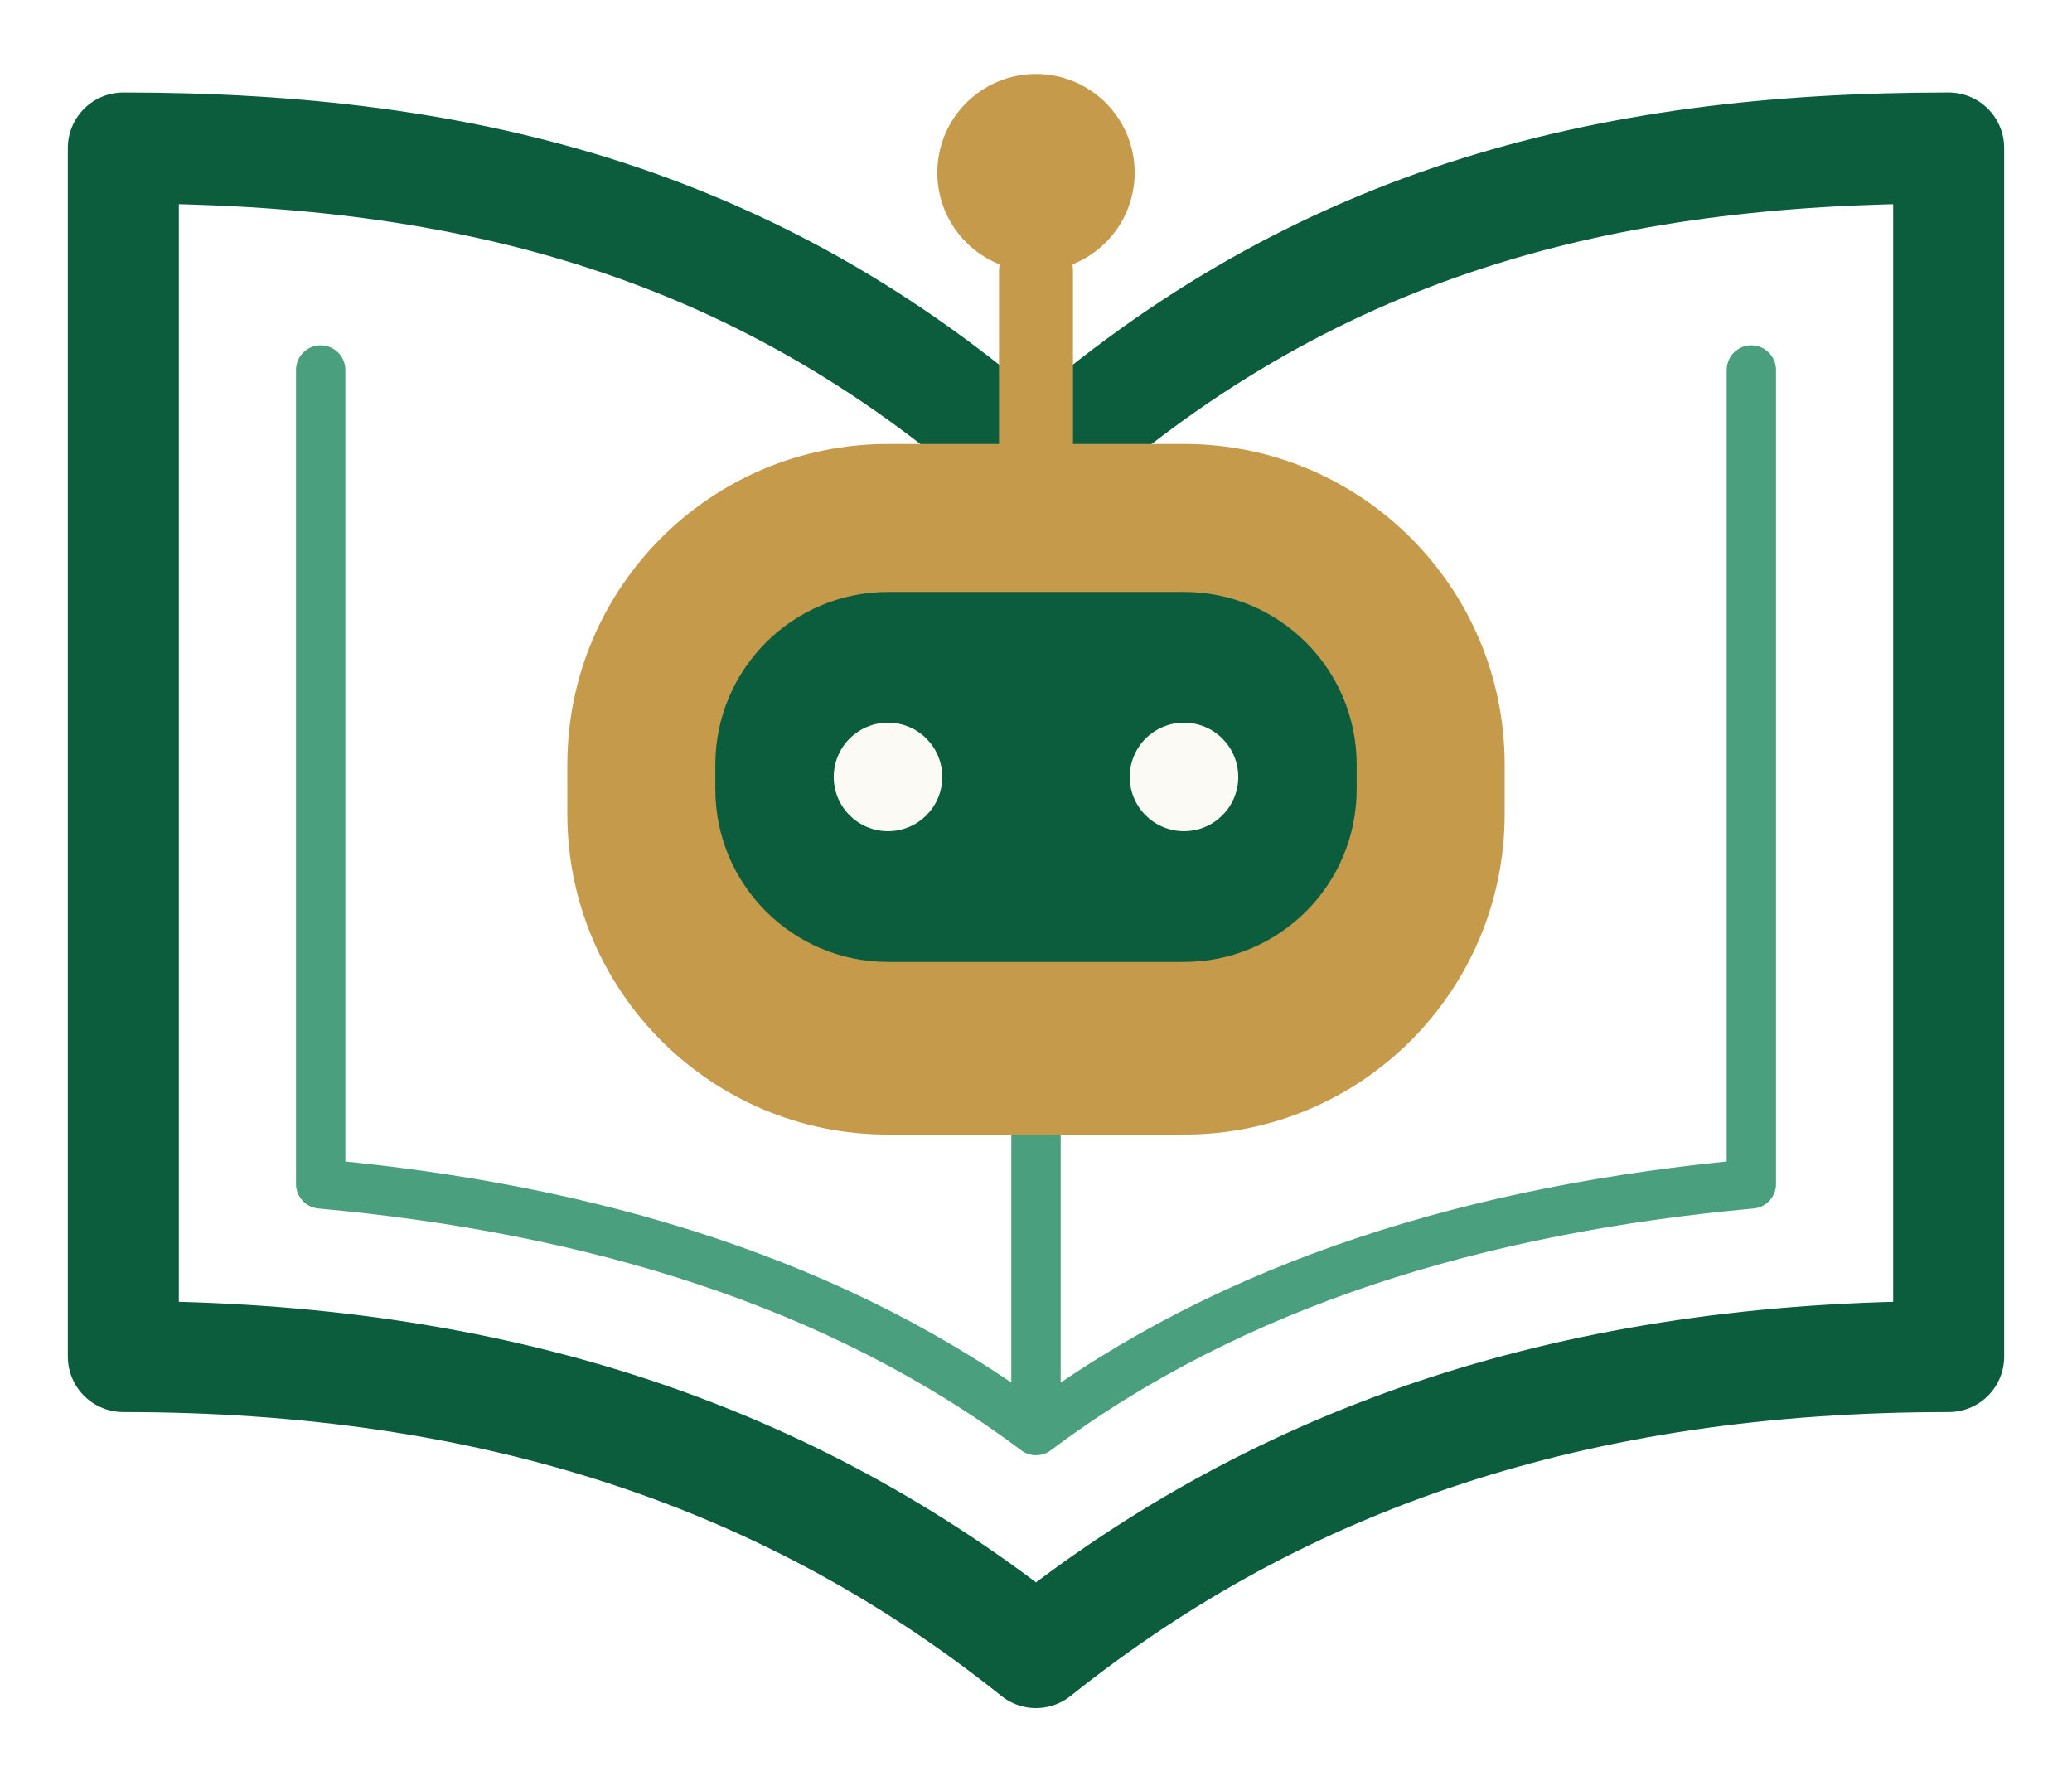
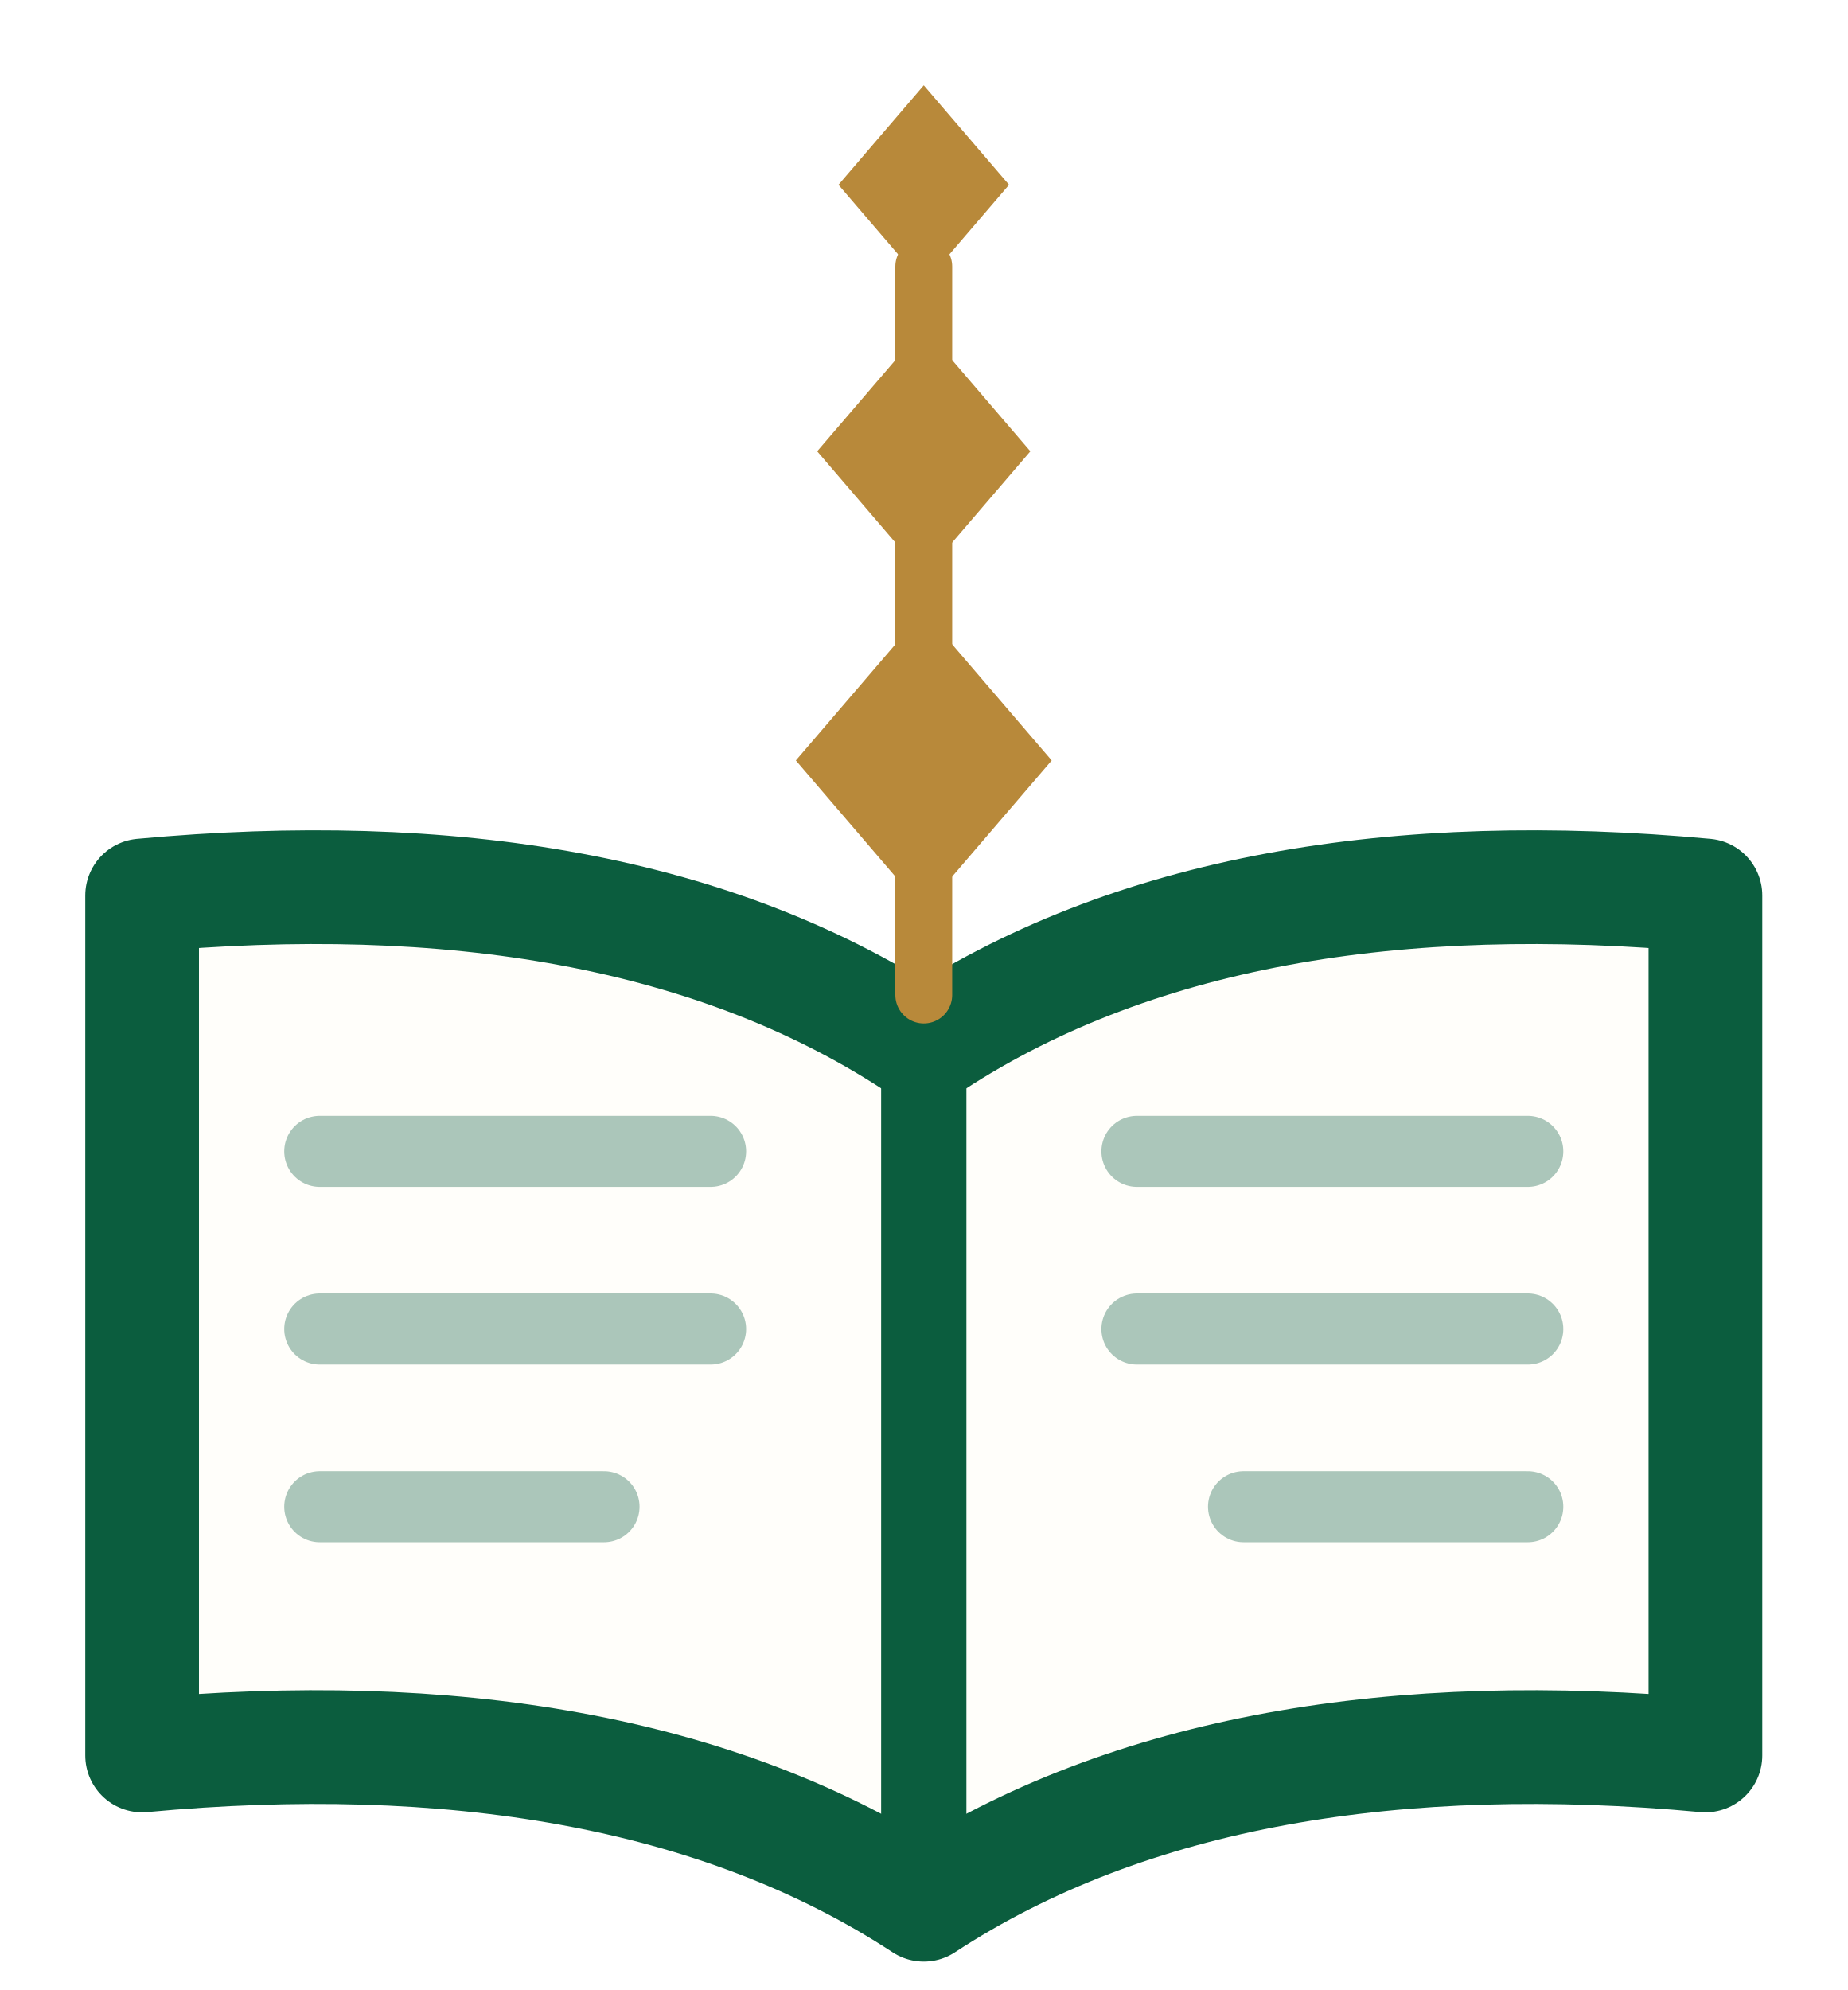
- <svg xmlns="http://www.w3.org/2000/svg" viewBox="46 12 84 72">
-   <path d="M51 18c14 0 26 3 37 13 11-10 23-13 37-13v49c-15 0-27 4-37 12-10-8-22-12-37-12Z" stroke="#0B5D3E" stroke-width="4.5" stroke-linecap="round" stroke-linejoin="round" fill="none" />
-   <path d="M59 27v33c11 1 21 4 29 10m29-43v33c-11 1-21 4-29 10V34" stroke="#18845A" stroke-opacity="0.78" stroke-width="2" stroke-linecap="round" stroke-linejoin="round" fill="none" />
-   <path d="M88 30v-7" stroke="#C69A4B" stroke-width="3" stroke-linecap="round" />
-   <circle cx="88" cy="19" r="4" fill="#C69A4B" />
-   <rect x="69" y="30" width="38" height="28" rx="13" fill="#C69A4B" />
-   <rect x="75" y="36" width="26" height="15" rx="7" fill="#0B5D3E" />
-   <circle cx="82" cy="43.5" r="2.2" fill="#FBFAF5" />
-   <circle cx="94" cy="43.5" r="2.2" fill="#FBFAF5" />
+ <svg xmlns="http://www.w3.org/2000/svg" viewBox="6 5 52 56">
+   <path d="M32 34.5C26.2 30.6 18.6 29.4 10 30.2V54.4C18.6 53.6 26.2 54.8 32 58.6 37.8 54.8 45.4 53.6 54 54.4V30.2C45.4 29.4 37.8 30.6 32 34.5Z" fill="#FFFEFA" stroke="#0B5D3E" stroke-width="3.2" stroke-linejoin="round" />
+   <path d="M32 34.5V58.6" stroke="#0B5D3E" stroke-width="2.4" stroke-linecap="round" />
+   <path d="M15 37.4H26M15 42.4H26M15 47.4H23M38 37.4H49M38 42.4H49M41 47.4H49" stroke="#0B5D3E" stroke-opacity="0.34" stroke-width="2" stroke-linecap="round" />
+   <g class="sanad-mark-chain" fill="#B8893A">
+     <path d="M32 12.5V33" stroke="#B8893A" stroke-width="1.6" stroke-linecap="round" />
+     <path class="sanad-mark-link" d="M32 22.2 35.6 26.4 32 30.6 28.4 26.4Z" />
+     <path class="sanad-mark-link" d="M32 14.2 35 17.7 32 21.2 29 17.7Z" />
+     <path class="sanad-mark-link" d="M32 7.4 34.4 10.2 32 13 29.6 10.2Z" />
+   </g>
</svg>
